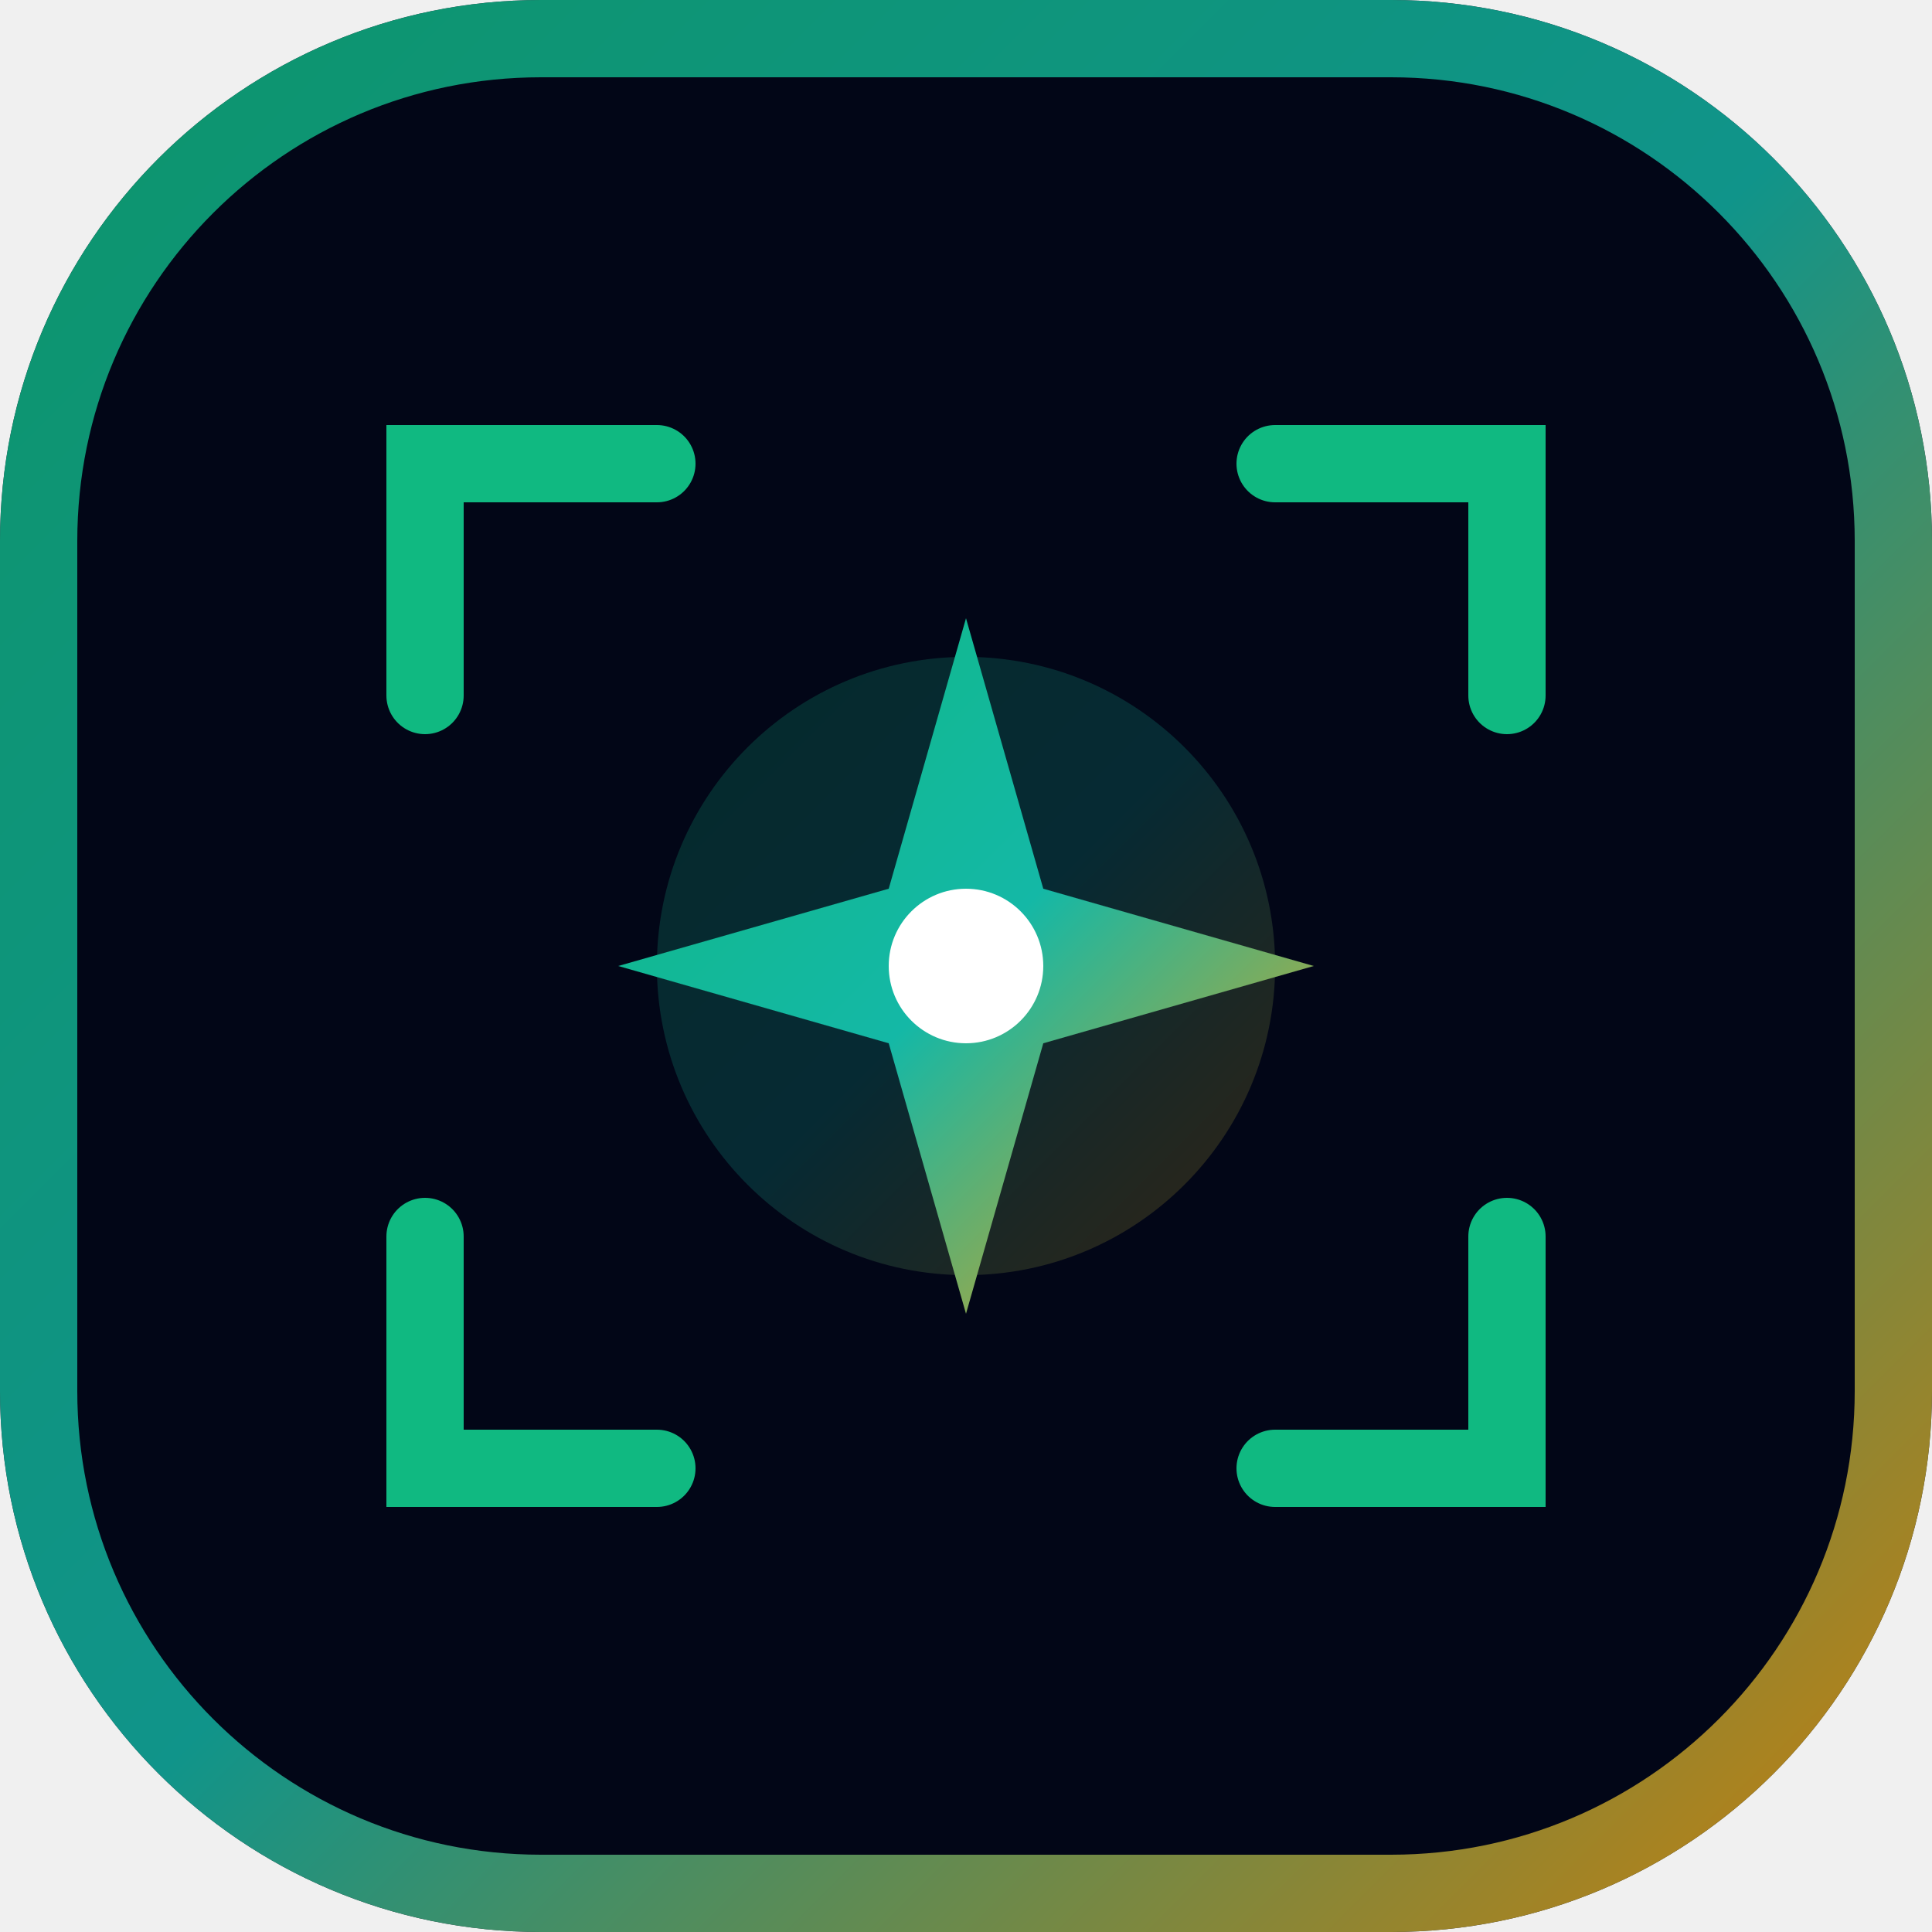
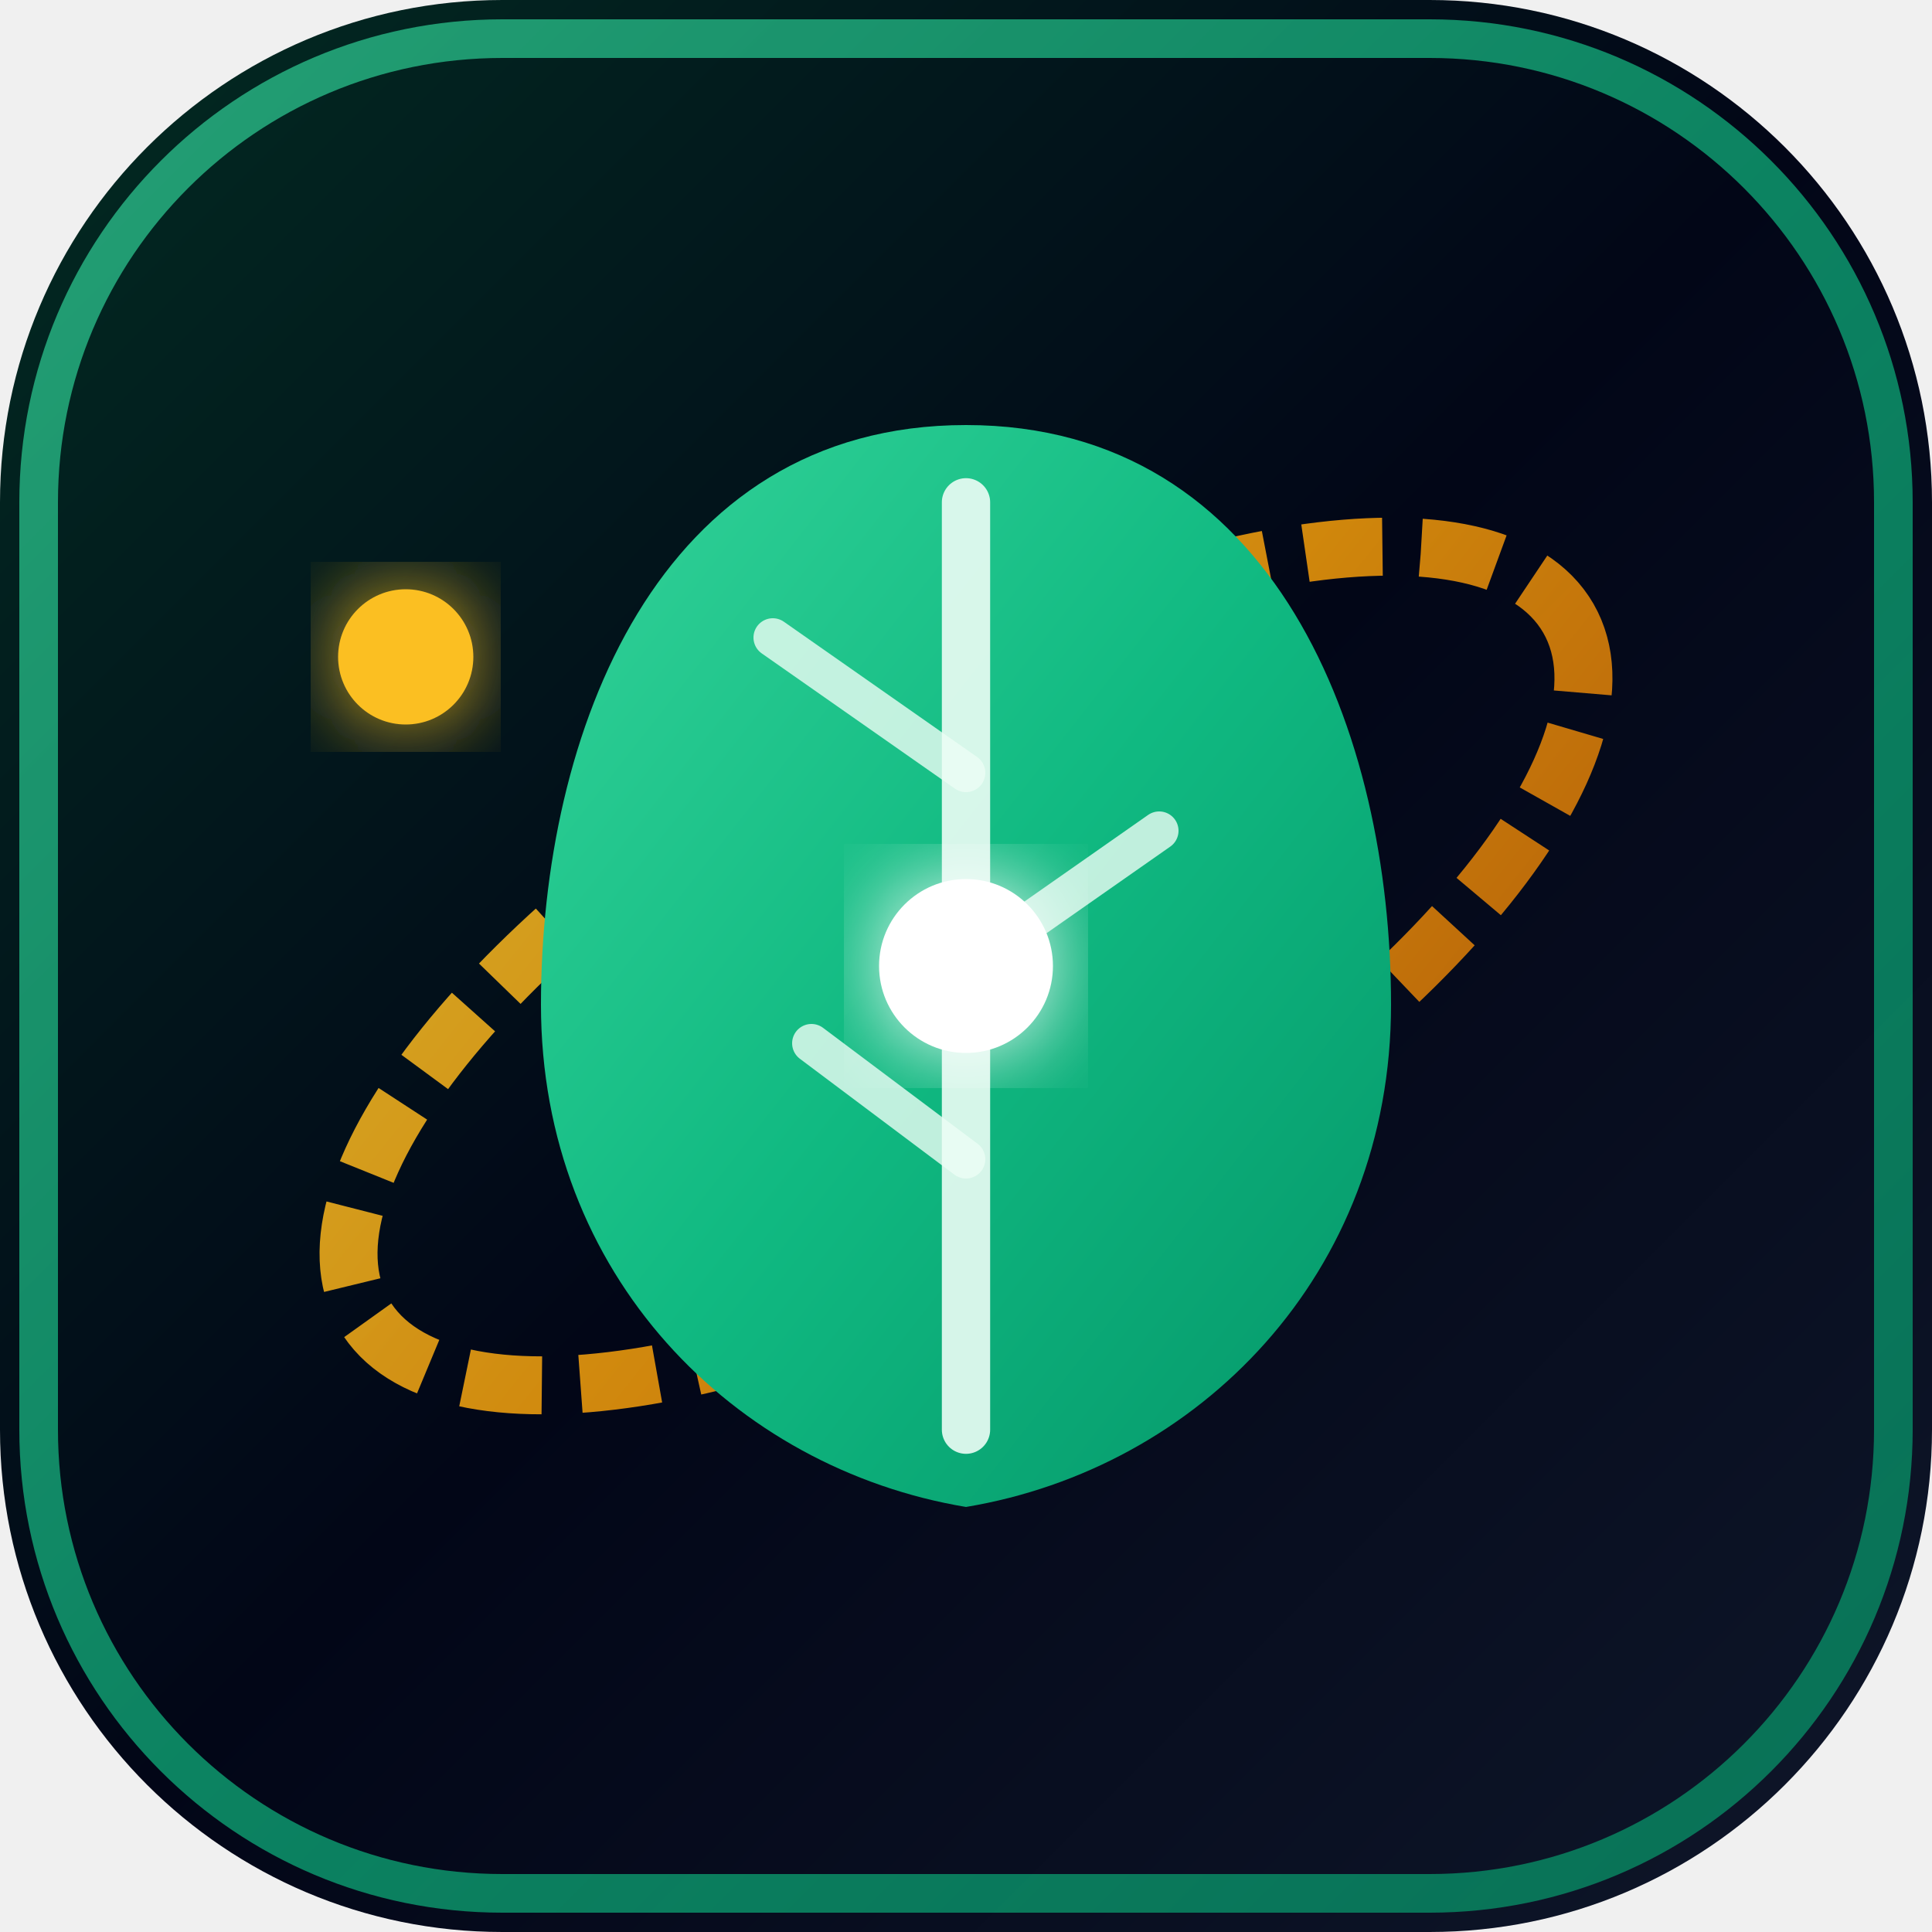
<svg xmlns="http://www.w3.org/2000/svg" viewBox="0 0 100 100" fill="none">
  <defs>
-     <linearGradient id="g" x1="0%" y1="0%" x2="100%" y2="100%">
-       <stop offset="0%" stop-color="#10b981" />
-       <stop offset="50%" stop-color="#14b8a6" />
-       <stop offset="100%" stop-color="#f59e0b" />
+     <linearGradient id="nvBg" x1="0%" y1="0%" x2="100%" y2="100%">
+       <stop offset="0%" stop-color="#022c22" />
+       <stop offset="50%" stop-color="#020617" />
+       <stop offset="100%" stop-color="#0f172a" />
    </linearGradient>
+     <linearGradient id="nvEmerald" x1="0%" y1="0%" x2="100%" y2="100%">
+       <stop offset="0%" stop-color="#34d399" />
+       <stop offset="50%" stop-color="#10b981" />
+       <stop offset="100%" stop-color="#059669" />
+     </linearGradient>
+     <linearGradient id="nvGoldOrbit" x1="0%" y1="0%" x2="100%" y2="100%">
+       <stop offset="0%" stop-color="#fbbf24" />
+       <stop offset="50%" stop-color="#f59e0b" />
+       <stop offset="100%" stop-color="#d97706" />
+     </linearGradient>
+     <filter id="nvGlow" x="-20%" y="-20%" width="140%" height="140%">
+       <feGaussianBlur stdDeviation="2.5" result="blur" />
+       <feComposite in="SourceGraphic" in2="blur" operator="over" />
+     </filter>
  </defs>
-   <rect width="100" height="100" rx="28" fill="#020617" />
-   <rect x="2" y="2" width="96" height="96" rx="26" stroke="url(#g)" stroke-width="4" stroke-opacity="0.8" />
-   <path d="M22 36 V24 H34" stroke="#10b981" stroke-width="4" stroke-linecap="round" />
-   <path d="M78 36 V24 H66" stroke="#10b981" stroke-width="4" stroke-linecap="round" />
-   <path d="M22 64 V76 H34" stroke="#10b981" stroke-width="4" stroke-linecap="round" />
-   <path d="M78 64 V76 H66" stroke="#10b981" stroke-width="4" stroke-linecap="round" />
-   <circle cx="50" cy="50" r="16" fill="url(#g)" fill-opacity="0.2" />
-   <path d="M50 32 L54 46 L68 50 L54 54 L50 68 L46 54 L32 50 L46 46 Z" fill="url(#g)" />
-   <circle cx="50" cy="50" r="4" fill="#ffffff" />
+   <rect width="100" height="100" rx="26" fill="url(#nvBg)" />
+   <rect x="2" y="2" width="96" height="96" rx="24" stroke="url(#nvEmerald)" stroke-width="2" stroke-opacity="0.7" />
+   <ellipse cx="50" cy="50" rx="36" ry="14" transform="rotate(-30 50 50)" stroke="url(#nvGoldOrbit)" stroke-width="3" stroke-dasharray="4 2" stroke-opacity="0.85" />
+   <circle cx="21" cy="34" r="3.5" fill="#fbbf24" filter="url(#nvGlow)" />
+   <path d="M50 22 C34 22 28 38 28 52 C28 66 38 76 50 78 C62 76 72 66 72 52 C72 38 66 22 50 22 Z" fill="url(#nvEmerald)" />
+   <path d="M50 26 L50 74" stroke="#ecfdf5" stroke-width="2.5" stroke-linecap="round" stroke-opacity="0.9" />
+   <path d="M50 40 L40 33" stroke="#ecfdf5" stroke-width="2" stroke-linecap="round" stroke-opacity="0.8" />
+   <path d="M50 50 L60 43" stroke="#ecfdf5" stroke-width="2" stroke-linecap="round" stroke-opacity="0.8" />
+   <path d="M50 60 L42 54" stroke="#ecfdf5" stroke-width="2" stroke-linecap="round" stroke-opacity="0.8" />
+   <circle cx="50" cy="50" r="4.5" fill="#ffffff" filter="url(#nvGlow)" />
</svg>
